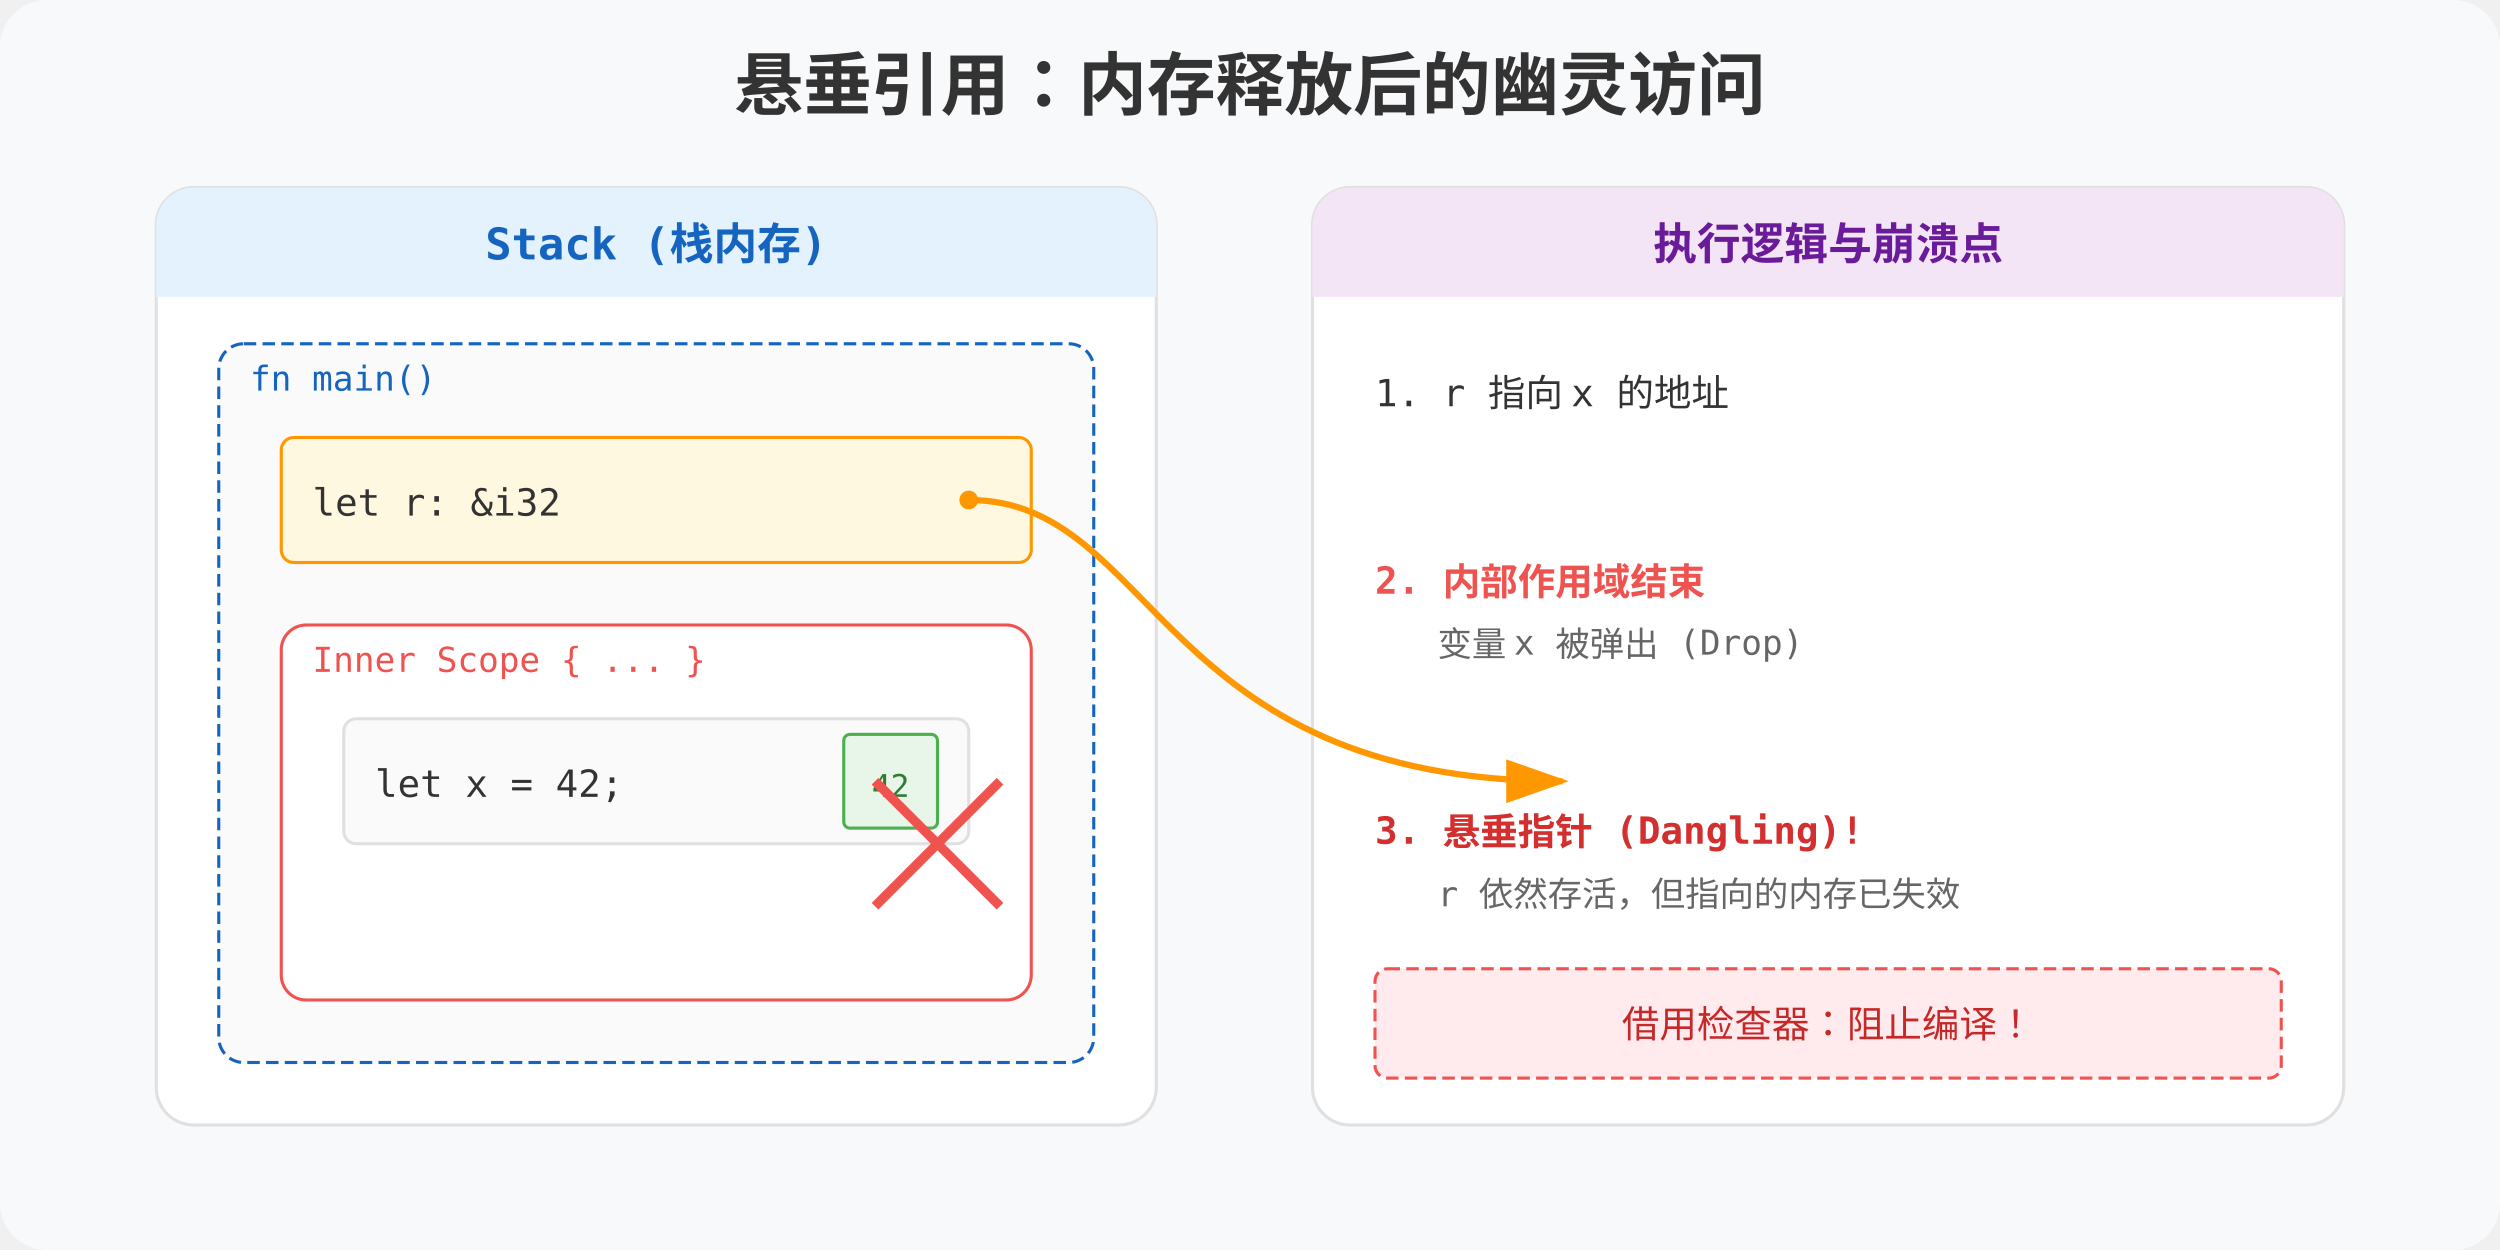
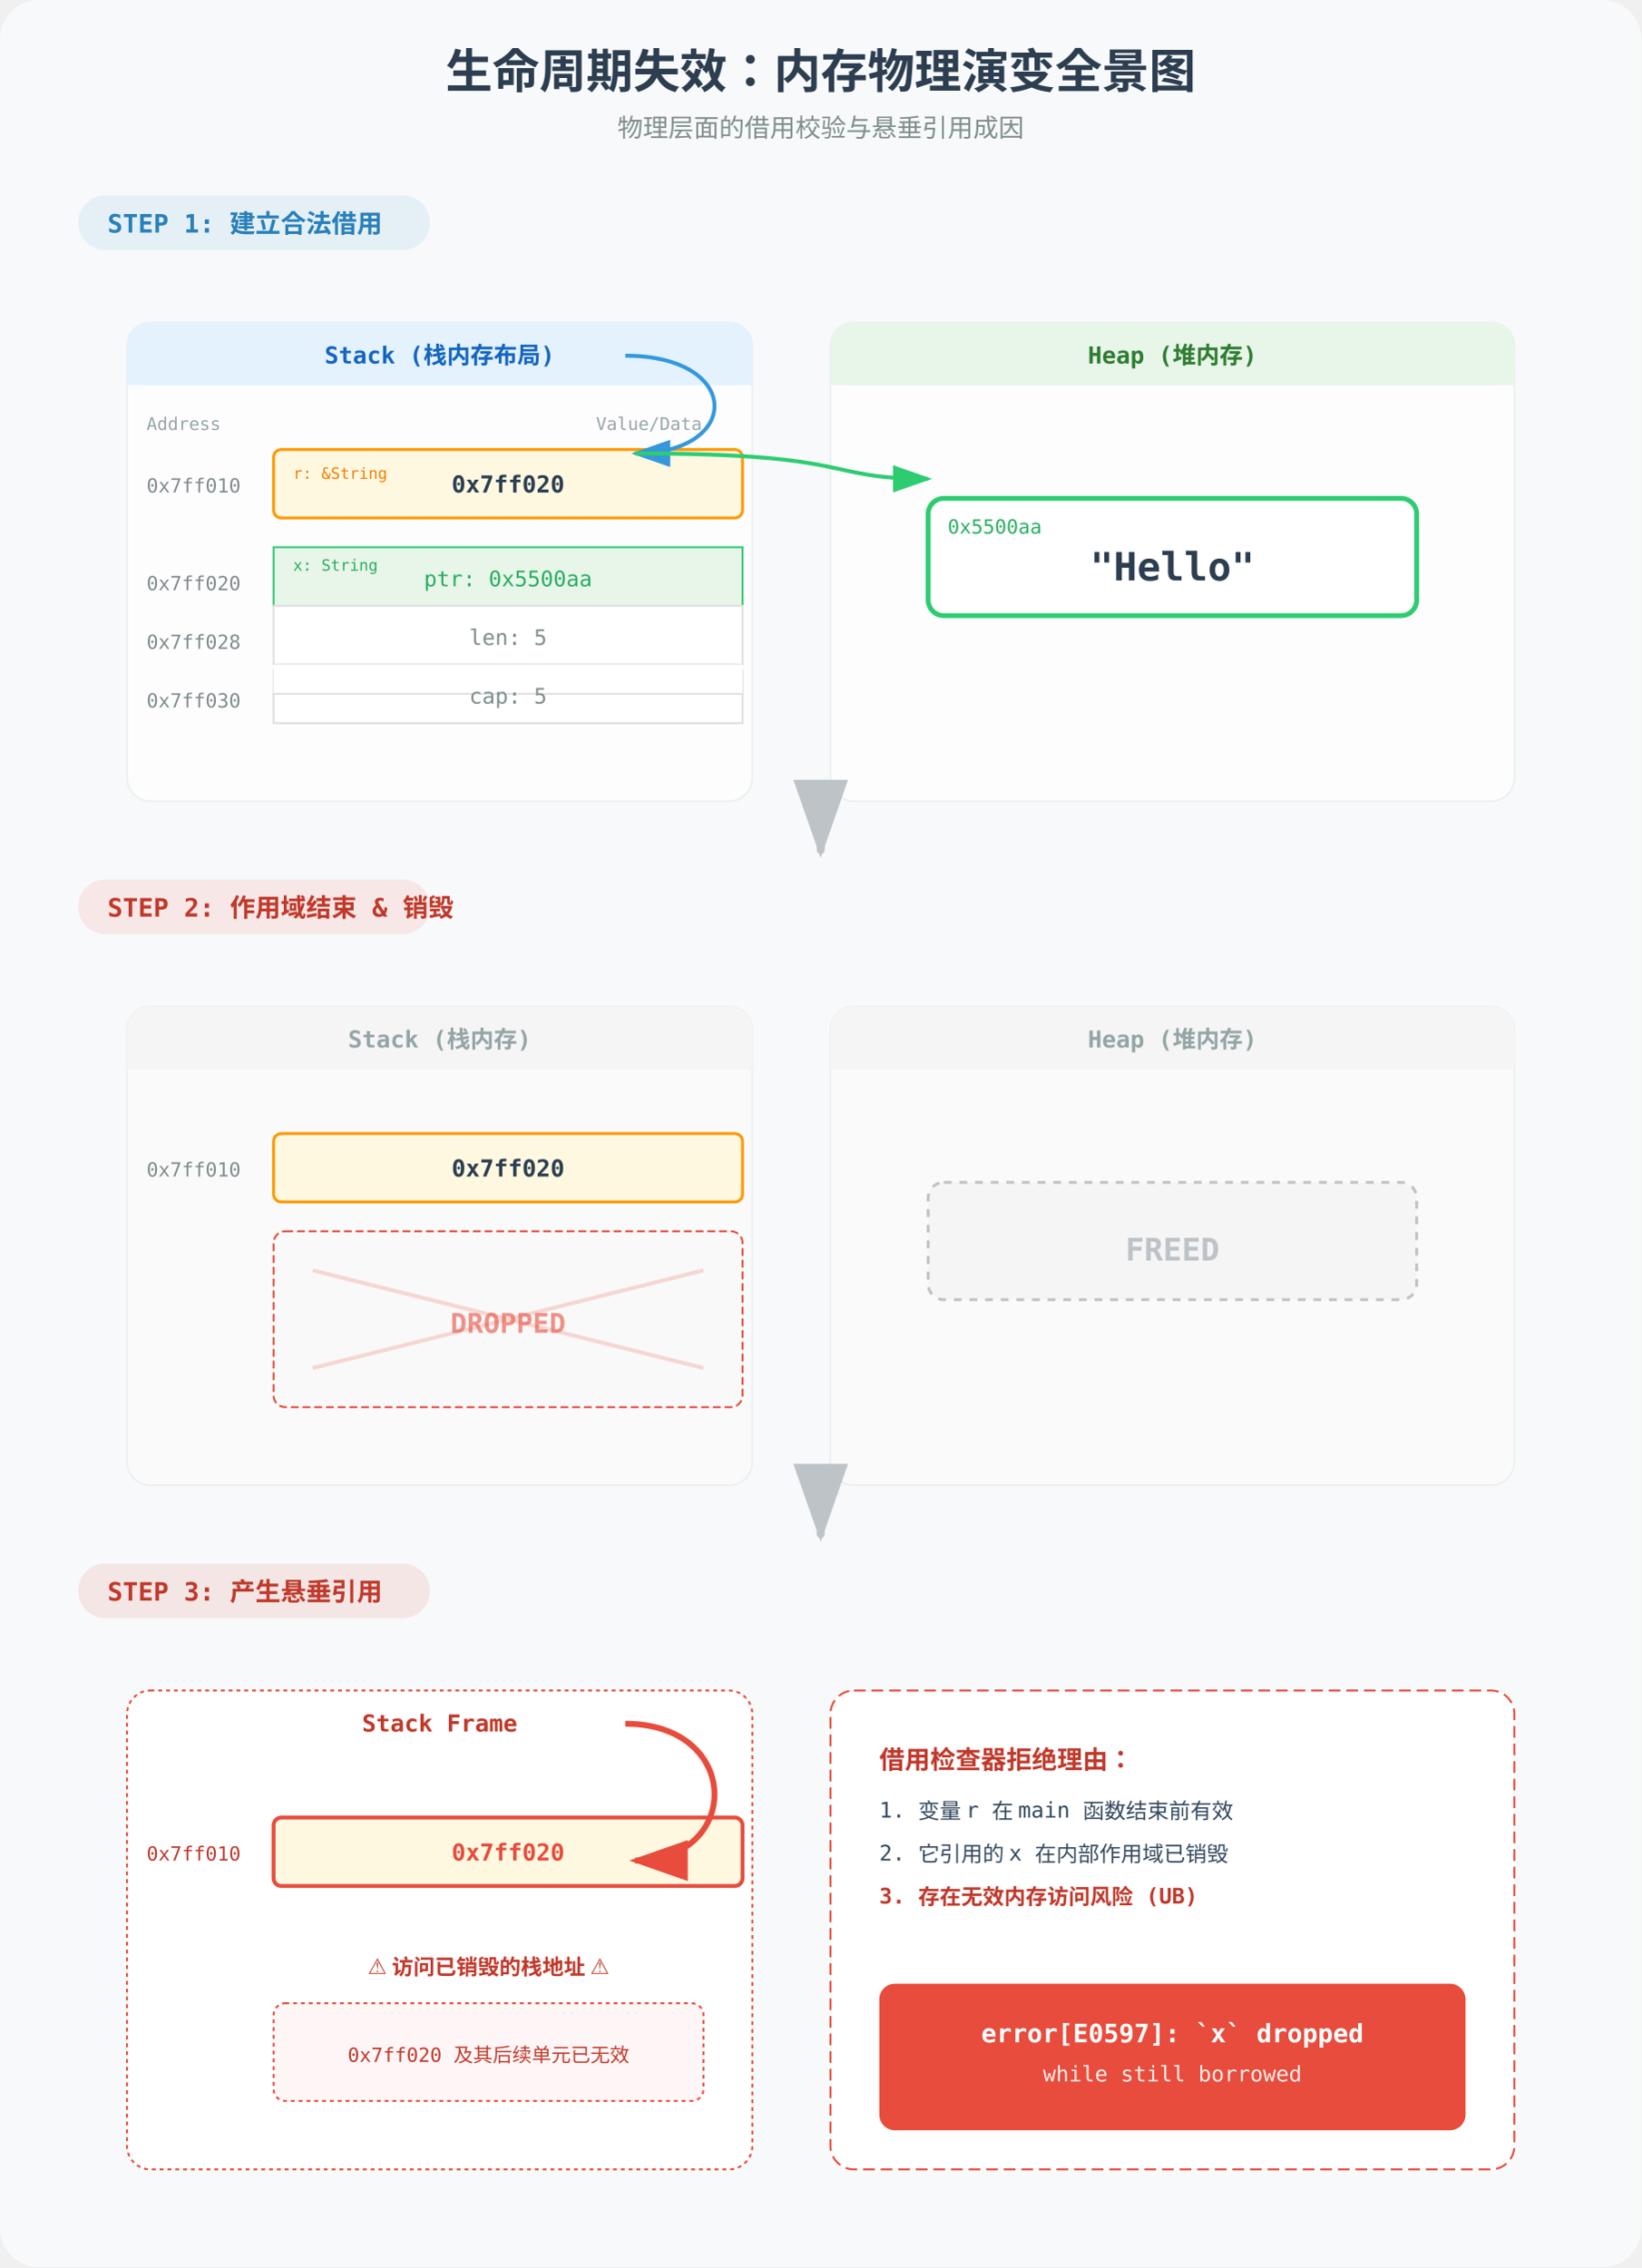
- <svg xmlns="http://www.w3.org/2000/svg" width="800" height="400" viewBox="0 0 800 400" fill="none" shape-rendering="geometricPrecision" text-rendering="geometricPrecision">
-   <rect width="800" height="400" rx="15" fill="#f8f9fa" />
-   <text x="400" y="35" text-anchor="middle" font-family="JetBrains Mono, monospace" font-size="22" font-weight="bold" fill="#333333">悬垂引用：内存释放后的幽灵访问</text>
-   <g transform="translate(50, 60)">
-     <rect width="320" height="300" rx="12" fill="#ffffff" stroke="#e0e0e0" stroke-width="1" />
-     <path d="M0 12C0 5.373 5.373 0 12 0H308C314.627 0 320 5.373 320 12V35H0V12Z" fill="#e3f2fd" />
-     <text x="160" y="23" text-anchor="middle" font-family="JetBrains Mono, monospace" font-size="14" font-weight="bold" fill="#1565c0">Stack (栈内存)</text>
-     <rect x="20" y="50" width="280" height="230" rx="8" fill="#fafafa" stroke="#1565c0" stroke-dasharray="4 2" />
-     <text x="30" y="65" font-family="JetBrains Mono, monospace" font-size="11" fill="#1565c0">fn main()</text>
-     <rect x="40" y="80" width="240" height="40" rx="4" fill="#fff8e1" stroke="#ff9800" />
-     <text x="50" y="105" font-family="JetBrains Mono, monospace" font-size="12" fill="#333333">let r: &amp;i32</text>
-     <circle cx="260" cy="100" r="3" fill="#ff9800" />
-     <g id="inner-scope">
-       <rect x="40" y="140" width="240" height="120" rx="8" fill="#ffffff" stroke="#ef5350" />
-       <text x="50" y="155" font-family="JetBrains Mono, monospace" font-size="11" fill="#ef5350">Inner Scope { ... }</text>
-       <rect x="60" y="170" width="200" height="40" rx="4" fill="#fafafa" stroke="#e0e0e0" />
-       <text x="70" y="195" font-family="JetBrains Mono, monospace" font-size="12" fill="#333333">let x = 42;</text>
-       <rect x="220" y="175" width="30" height="30" rx="2" fill="#e8f5e9" stroke="#4caf50" />
-       <text x="235" y="195" text-anchor="middle" font-family="JetBrains Mono, monospace" font-size="10" fill="#2e7d32">42</text>
+ <svg xmlns="http://www.w3.org/2000/svg" width="840" height="1160" viewBox="0 0 840 1160" fill="none" shape-rendering="geometricPrecision" text-rendering="geometricPrecision">
+   <rect width="840" height="1160" rx="20" fill="#f8f9fa" />
+   <text x="420" y="45" text-anchor="middle" font-family="JetBrains Mono, monospace" font-size="24" font-weight="bold" fill="#2c3e50">生命周期失效：内存物理演变全景图</text>
+   <text x="420" y="70" text-anchor="middle" font-family="JetBrains Mono, monospace" font-size="13" fill="#7f8c8d">物理层面的借用校验与悬垂引用成因</text>
+   <defs>
+     <filter id="shadow" x="-2" y="-2" width="104%" height="104%">
+       <feDropShadow dx="0" dy="2" stdDeviation="3" flood-color="#000000" flood-opacity="0.05" />
+     </filter>
+     <marker id="arrow-blue" markerWidth="10" markerHeight="7" refX="9" refY="3.5" orient="auto">
+       <polygon points="0 0, 10 3.5, 0 7" fill="#3498db" />
+     </marker>
+     <marker id="arrow-green" markerWidth="10" markerHeight="7" refX="9" refY="3.5" orient="auto">
+       <polygon points="0 0, 10 3.5, 0 7" fill="#2ecc71" />
+     </marker>
+     <marker id="arrow-red" markerWidth="10" markerHeight="7" refX="9" refY="3.5" orient="auto">
+       <polygon points="0 0, 10 3.5, 0 7" fill="#e74c3c" />
+     </marker>
+   </defs>
+   <g transform="translate(40, 100)">
+     <rect width="180" height="28" rx="14" fill="#3498db" fill-opacity="0.1" />
+     <text x="15" y="19" font-family="JetBrains Mono, monospace" font-size="13" font-weight="bold" fill="#2980b9">STEP 1: 建立合法借用</text>
+     <rect y="35" width="760" height="300" rx="15" fill="#ffffff" filter="url(#shadow)" stroke="#e0e0e0" stroke-width="1" />
+     <g transform="translate(25, 65)">
+       <rect width="320" height="245" rx="12" fill="#fdfdfe" stroke="#ecf0f1" stroke-width="1" />
+       <rect width="320" height="32" rx="12" fill="#e3f2fd" />
+       <rect y="16" width="320" height="16" fill="#e3f2fd" />
+       <text x="160" y="21" text-anchor="middle" font-family="JetBrains Mono, monospace" font-size="12" font-weight="bold" fill="#1565c0">Stack (栈内存布局)</text>
+       <text x="10" y="55" font-family="JetBrains Mono, monospace" font-size="9" fill="#95a5a6">Address</text>
+       <text x="240" y="55" font-family="JetBrains Mono, monospace" font-size="9" fill="#95a5a6">Value/Data</text>
+       <g transform="translate(10, 65)">
+         <text x="0" y="22" font-family="JetBrains Mono, monospace" font-size="10" fill="#7f8c8d">0x7ff010</text>
+         <rect x="65" width="240" height="35" rx="4" fill="#fff8e1" stroke="#ff9800" stroke-width="1.5" />
+         <text x="185" y="22" text-anchor="middle" font-family="JetBrains Mono, monospace" font-size="12" font-weight="bold" fill="#2c3e50">0x7ff020</text>
+         <text x="75" y="15" font-family="JetBrains Mono, monospace" font-size="8" fill="#f57c00">r: &amp;String</text>
+       </g>
+       <g transform="translate(10, 115)">
+         <g>
+           <text x="0" y="22" font-family="JetBrains Mono, monospace" font-size="10" fill="#7f8c8d">0x7ff020</text>
+           <rect x="65" width="240" height="30" fill="#e8f5e9" stroke="#2ecc71" stroke-width="1" />
+           <text x="185" y="20" text-anchor="middle" font-family="JetBrains Mono, monospace" font-size="11" fill="#27ae60">ptr: 0x5500aa</text>
+           <text x="75" y="12" font-family="JetBrains Mono, monospace" font-size="8" fill="#27ae60">x: String</text>
+         </g>
+         <g transform="translate(0, 30)">
+           <text x="0" y="22" font-family="JetBrains Mono, monospace" font-size="10" fill="#7f8c8d">0x7ff028</text>
+           <rect x="65" width="240" height="30" fill="#ffffff" stroke="#e0e0e0" stroke-width="1" />
+           <text x="185" y="20" text-anchor="middle" font-family="JetBrains Mono, monospace" font-size="11" fill="#7f8c8d">len: 5</text>
+         </g>
+         <g transform="translate(0, 60)">
+           <text x="0" y="22" font-family="JetBrains Mono, monospace" font-size="10" fill="#7f8c8d">0x7ff030</text>
+           <rect x="65" width="240" height="30" rx="4" fill="#ffffff" stroke="#e0e0e0" stroke-width="1" />
+           <rect x="65" width="240" height="15" fill="#ffffff" />
+           <rect x="65" y="15" width="240" height="15" fill="#ffffff" stroke="#e0e0e0" stroke-width="1" />
+           <text x="185" y="20" text-anchor="middle" font-family="JetBrains Mono, monospace" font-size="11" fill="#7f8c8d">cap: 5</text>
+         </g>
+       </g>
+     </g>
+     <g transform="translate(385, 65)">
+       <rect width="350" height="245" rx="12" fill="#fdfdfe" stroke="#ecf0f1" stroke-width="1" />
+       <rect width="350" height="32" rx="12" fill="#e8f5e9" />
+       <rect y="16" width="350" height="16" fill="#e8f5e9" />
+       <text x="175" y="21" text-anchor="middle" font-family="JetBrains Mono, monospace" font-size="12" font-weight="bold" fill="#2e7d32">Heap (堆内存)</text>
+       <g transform="translate(50, 90)">
+         <rect width="250" height="60" rx="8" fill="#ffffff" stroke="#2ecc71" stroke-width="2.5" />
+         <text x="10" y="18" font-family="JetBrains Mono, monospace" font-size="10" fill="#27ae60">0x5500aa</text>
+         <text x="125" y="42" text-anchor="middle" font-family="JetBrains Mono, monospace" font-size="20" font-weight="bold" fill="#2c3e50">"Hello"</text>
+       </g>
+     </g>
+     <path d="M 280,82 C 340,82 340,132 285,132" stroke="#3498db" stroke-width="2" fill="none" marker-end="url(#arrow-blue)" />
+     <path d="M 285,132 C 400,132 380,145 435,145" stroke="#2ecc71" stroke-width="2" fill="none" marker-end="url(#arrow-green)" />
+   </g>
+   <g transform="translate(40, 450)">
+     <rect width="180" height="28" rx="14" fill="#e74c3c" fill-opacity="0.1" />
+     <text x="15" y="19" font-family="JetBrains Mono, monospace" font-size="13" font-weight="bold" fill="#c0392b">STEP 2: 作用域结束 &amp; 销毁</text>
+     <rect y="35" width="760" height="300" rx="15" fill="#ffffff" filter="url(#shadow)" stroke="#e0e0e0" stroke-width="1" />
+     <g transform="translate(25, 65)">
+       <rect width="320" height="245" rx="12" fill="#fafafa" stroke="#ecf0f1" stroke-width="1" />
+       <rect width="320" height="32" rx="12" fill="#f5f5f5" />
+       <rect y="16" width="320" height="16" fill="#f5f5f5" />
+       <text x="160" y="21" text-anchor="middle" font-family="JetBrains Mono, monospace" font-size="12" font-weight="bold" fill="#95a5a6">Stack (栈内存)</text>
+       <g transform="translate(10, 65)">
+         <text x="0" y="22" font-family="JetBrains Mono, monospace" font-size="10" fill="#7f8c8d">0x7ff010</text>
+         <rect x="65" width="240" height="35" rx="4" fill="#fff8e1" stroke="#ff9800" stroke-width="1.5" />
+         <text x="185" y="22" text-anchor="middle" font-family="JetBrains Mono, monospace" font-size="12" font-weight="bold" fill="#2c3e50">0x7ff020</text>
+       </g>
+       <g transform="translate(10, 115)">
+         <rect x="65" width="240" height="90" rx="6" fill="#f9f9f9" stroke="#e74c3c" stroke-width="1" stroke-dasharray="4 2" />
+         <text x="185" y="52" text-anchor="middle" font-family="JetBrains Mono, monospace" font-size="14" font-weight="bold" fill="#e74c3c" fill-opacity="0.6">DROPPED</text>
+         <path d="M 85,20 L 285,70 M 285,20 L 85,70" stroke="#e74c3c" stroke-width="2" stroke-opacity="0.2" />
+       </g>
+     </g>
+     <g transform="translate(385, 65)">
+       <rect width="350" height="245" rx="12" fill="#fafafa" stroke="#ecf0f1" stroke-width="1" />
+       <rect width="350" height="32" rx="12" fill="#f5f5f5" />
+       <rect y="16" width="350" height="16" fill="#f5f5f5" />
+       <text x="175" y="21" text-anchor="middle" font-family="JetBrains Mono, monospace" font-size="12" font-weight="bold" fill="#95a5a6">Heap (堆内存)</text>
+       <g transform="translate(50, 90)">
+         <rect width="250" height="60" rx="8" fill="#f5f5f5" stroke="#bdc3c7" stroke-width="1.5" stroke-dasharray="4 4" />
+         <text x="125" y="40" text-anchor="middle" font-family="JetBrains Mono, monospace" font-size="16" font-weight="bold" fill="#bdc3c7">FREED</text>
+       </g>
    </g>
  </g>
-   <g transform="translate(420, 60)">
-     <rect width="330" height="300" rx="12" fill="#ffffff" stroke="#e0e0e0" stroke-width="1" />
-     <path d="M0 12C0 5.373 5.373 0 12 0H318C324.627 0 330 5.373 330 12V35H0V12Z" fill="#f3e5f5" />
-     <text x="165" y="23" text-anchor="middle" font-family="JetBrains Mono, monospace" font-size="14" font-weight="bold" fill="#6a1b9a">执行逻辑与崩溃点</text>
-     <text x="20" y="70" font-family="JetBrains Mono, monospace" font-size="12" fill="#333333">1. r 指向 x 的地址</text>
-     <path d="M-110 100 C -50 100, -50 190, 80 190" stroke="#ff9800" stroke-width="2" fill="none" marker-end="url(#arrowhead)" />
-     <text x="20" y="130" font-family="JetBrains Mono, monospace" font-size="12" fill="#ef5350" font-weight="bold">2. 内部作用域结束</text>
-     <text x="40" y="150" font-family="JetBrains Mono, monospace" font-size="11" fill="#666666">变量 x 被弹出 (Drop)</text>
-     <path d="M60 180 L 100 220 M 100 180 L 60 220" stroke="#ef5350" stroke-width="3" transform="translate(-200, 10)" />
-     <text x="20" y="210" font-family="JetBrains Mono, monospace" font-size="12" fill="#d32f2f" font-weight="bold">3. 悬垂指针 (Dangling)!</text>
-     <text x="40" y="230" font-family="JetBrains Mono, monospace" font-size="11" fill="#666666">r 依然存活，但指向的内存已失效</text>
-     <rect x="20" y="250" width="290" height="35" rx="4" fill="#ffebee" stroke="#ef5350" stroke-dasharray="4 2" />
-     <text x="165" y="272" text-anchor="middle" font-family="JetBrains Mono, monospace" font-size="12" fill="#c62828">借用检查器：阻止编译！</text>
+   <g transform="translate(40, 800)">
+     <rect width="180" height="28" rx="14" fill="#c0392b" fill-opacity="0.1" />
+     <text x="15" y="19" font-family="JetBrains Mono, monospace" font-size="13" font-weight="bold" fill="#c0392b">STEP 3: 产生悬垂引用</text>
+     <rect y="35" width="760" height="300" rx="15" fill="#fff5f5" filter="url(#shadow)" stroke="#e74c3c" stroke-width="2" />
+     <g transform="translate(25, 65)">
+       <rect width="320" height="245" rx="12" fill="#ffffff" stroke="#e74c3c" stroke-width="1" stroke-dasharray="2 2" />
+       <text x="160" y="21" text-anchor="middle" font-family="JetBrains Mono, monospace" font-size="12" font-weight="bold" fill="#c0392b">Stack Frame</text>
+       <g transform="translate(10, 65)">
+         <text x="0" y="22" font-family="JetBrains Mono, monospace" font-size="10" fill="#c0392b">0x7ff010</text>
+         <rect x="65" width="240" height="35" rx="4" fill="#fff8e1" stroke="#e74c3c" stroke-width="2" />
+         <text x="185" y="22" text-anchor="middle" font-family="JetBrains Mono, monospace" font-size="12" font-weight="bold" fill="#e74c3c">0x7ff020</text>
+       </g>
+       <g transform="translate(75, 125)">
+         <text x="110" y="20" text-anchor="middle" font-family="JetBrains Mono, monospace" font-size="11" font-weight="bold" fill="#c0392b">⚠️ 访问已销毁的栈地址 ⚠️</text>
+         <rect y="35" width="220" height="50" rx="6" fill="#e74c3c" fill-opacity="0.05" stroke="#e74c3c" stroke-dasharray="2 2" />
+         <text x="110" y="65" text-anchor="middle" font-family="JetBrains Mono, monospace" font-size="10" fill="#c0392b">0x7ff020 及其后续单元已无效</text>
+       </g>
+     </g>
+     <g transform="translate(385, 65)">
+       <rect width="350" height="245" rx="12" fill="#ffffff" stroke="#e74c3c" stroke-width="1" stroke-dasharray="6 3" />
+       <text x="25" y="40" font-family="JetBrains Mono, monospace" font-size="13" font-weight="bold" fill="#c0392b">借用检查器拒绝理由：</text>
+       <g transform="translate(25, 65)">
+         <text x="0" y="0" font-family="JetBrains Mono, monospace" font-size="11" fill="#34495e">1. 变量 r 在 main 函数结束前有效</text>
+         <text x="0" y="22" font-family="JetBrains Mono, monospace" font-size="11" fill="#34495e">2. 它引用的 x 在内部作用域已销毁</text>
+         <text x="0" y="44" font-family="JetBrains Mono, monospace" font-size="11" font-weight="bold" fill="#c0392b">3. 存在无效内存访问风险 (UB)</text>
+         <rect y="85" width="300" height="75" rx="8" fill="#e74c3c" />
+         <text x="150" y="115" text-anchor="middle" font-family="JetBrains Mono, monospace" font-size="13" font-weight="bold" fill="#ffffff">error[E0597]: `x` dropped</text>
+         <text x="150" y="135" text-anchor="middle" font-family="JetBrains Mono, monospace" font-size="11" fill="#ffffff" fill-opacity="0.9">while still borrowed</text>
+       </g>
+     </g>
+     <path d="M 280,82 C 340,82 340,152 285,152" stroke="#e74c3c" stroke-width="3" fill="none" marker-end="url(#arrow-red)" />
  </g>
+   <path d="M 420,410 L 420,435" stroke="#bdc3c7" stroke-width="4" stroke-linecap="round" marker-end="url(#arrow-gray)" />
+   <path d="M 420,760 L 420,785" stroke="#bdc3c7" stroke-width="4" stroke-linecap="round" marker-end="url(#arrow-gray)" />
  <defs>
-     <marker id="arrowhead" markerWidth="10" markerHeight="7" refX="9" refY="3.5" orient="auto">
-       <polygon points="0 0, 10 3.5, 0 7" fill="#ff9800" />
+     <marker id="arrow-gray" markerWidth="10" markerHeight="7" refX="9" refY="3.5" orient="auto">
+       <polygon points="0 0, 10 3.5, 0 7" fill="#bdc3c7" />
    </marker>
  </defs>
</svg>
